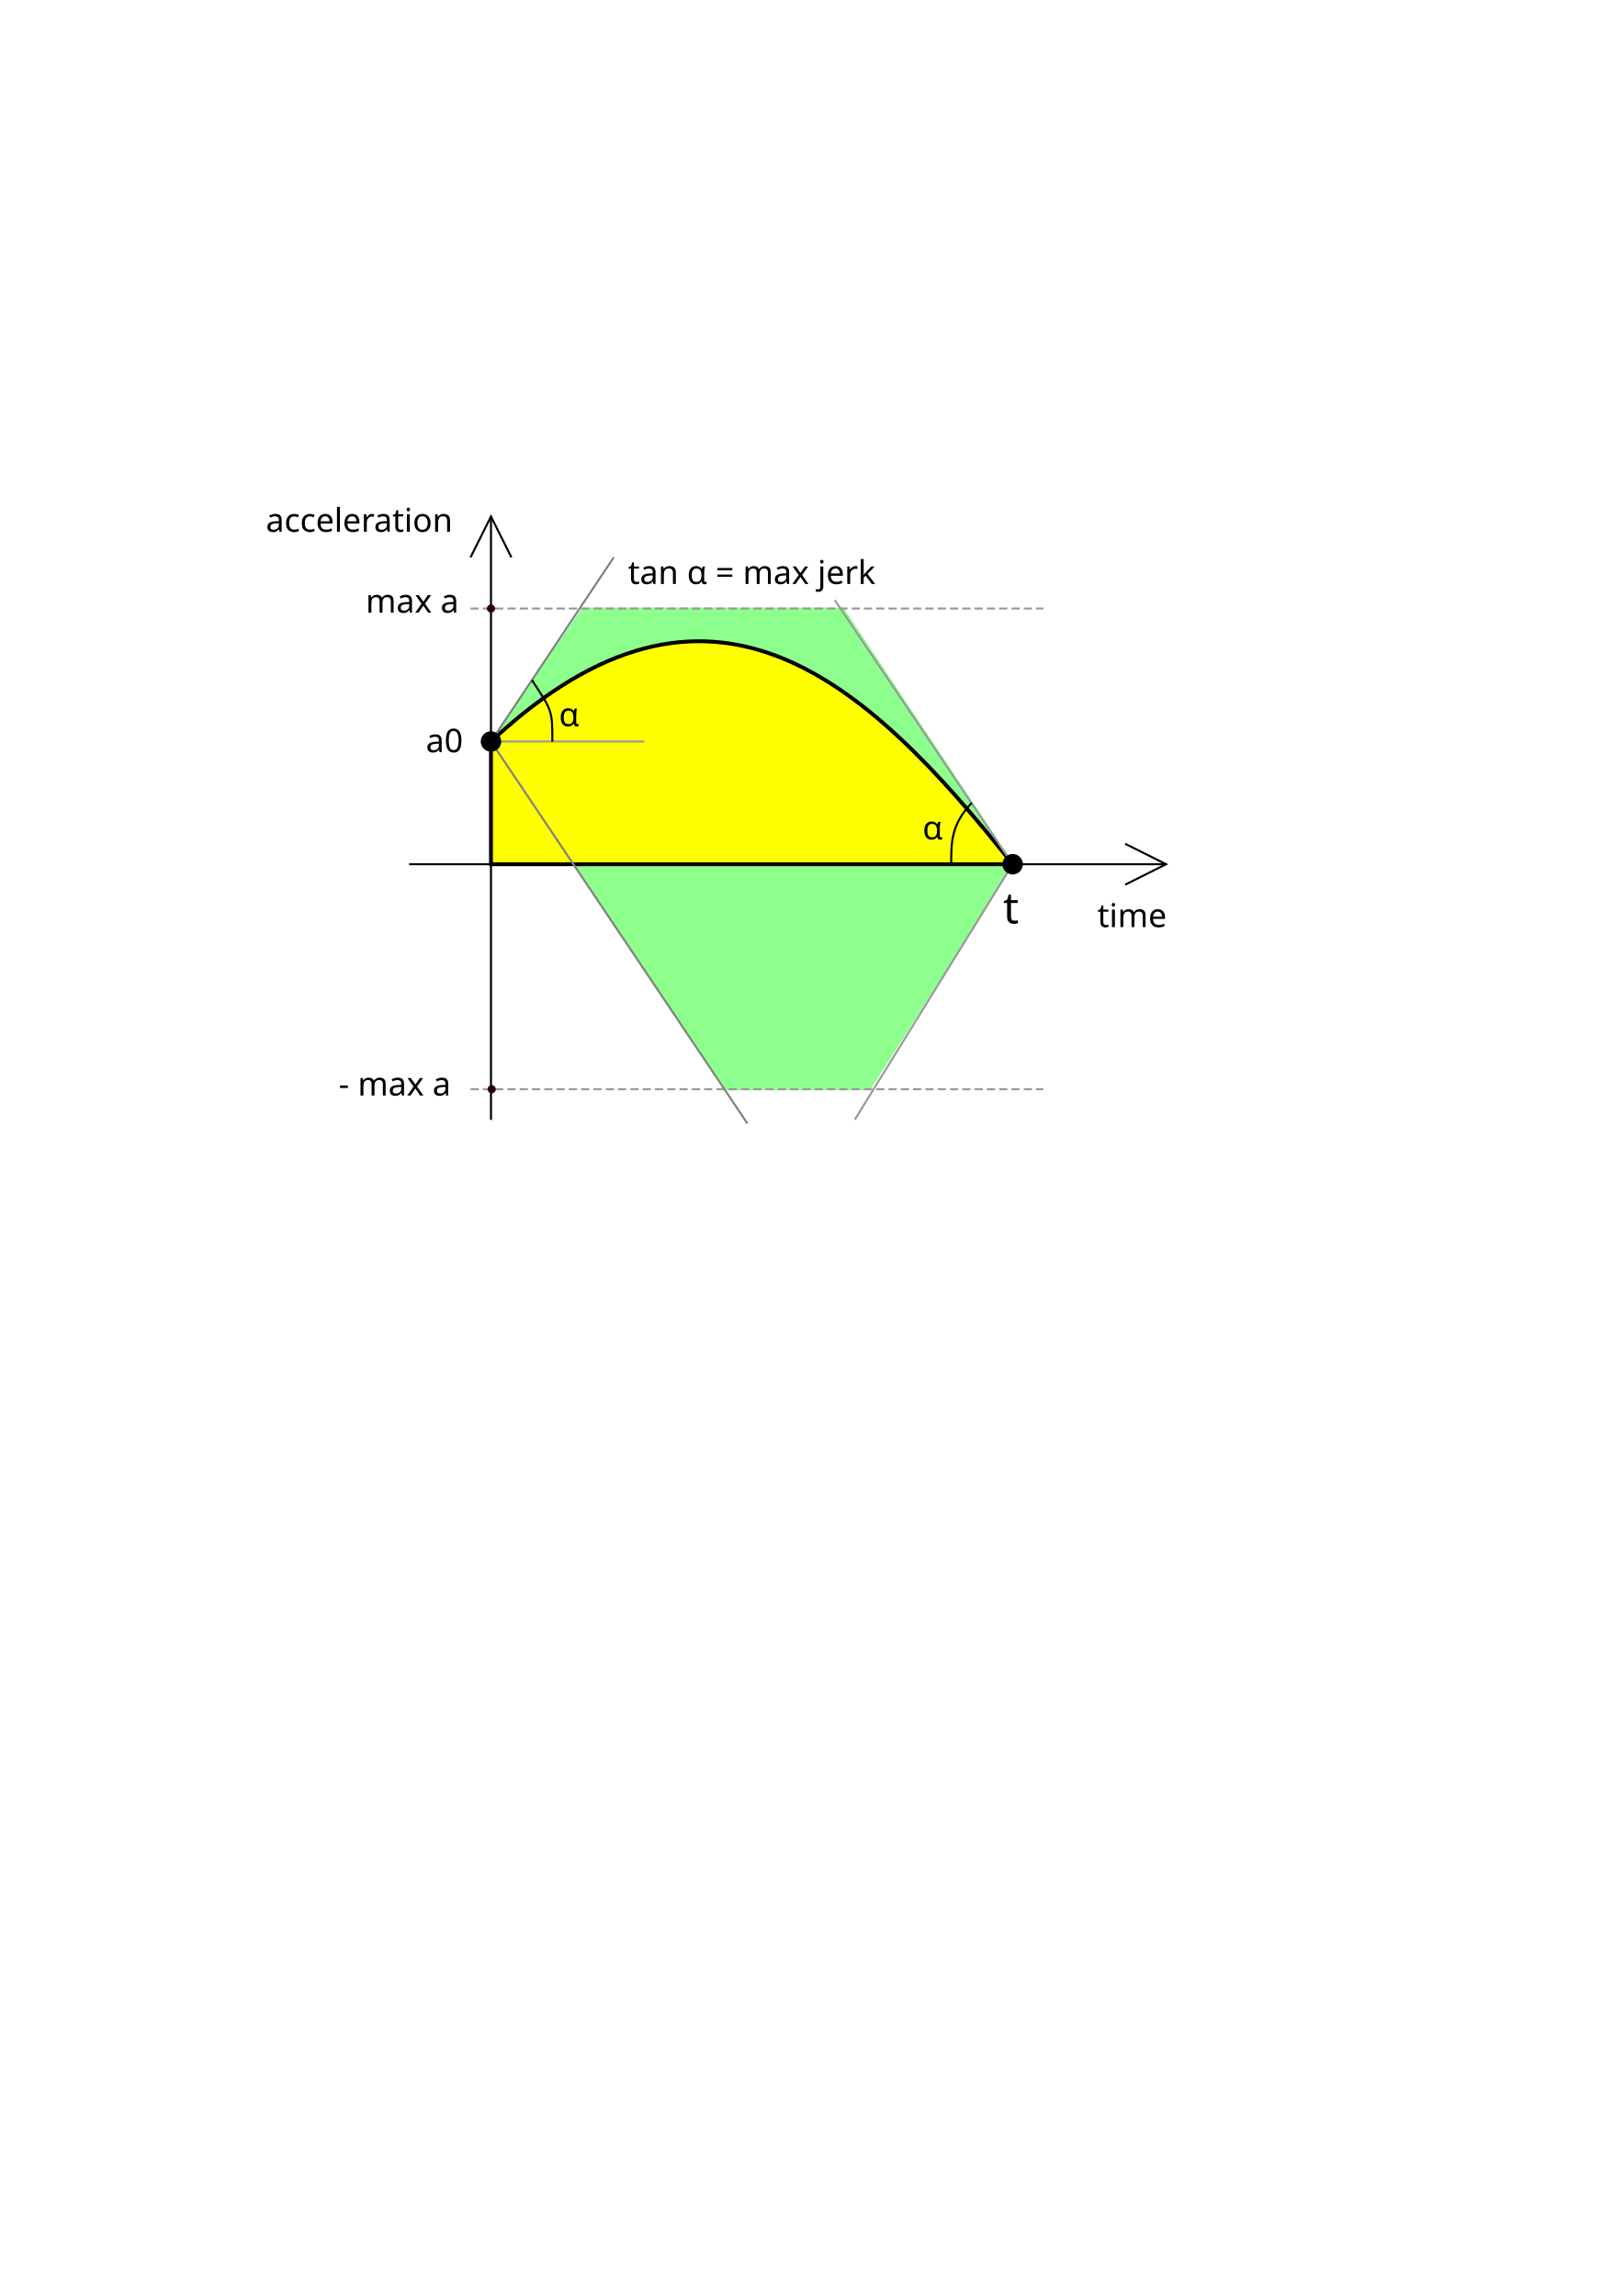
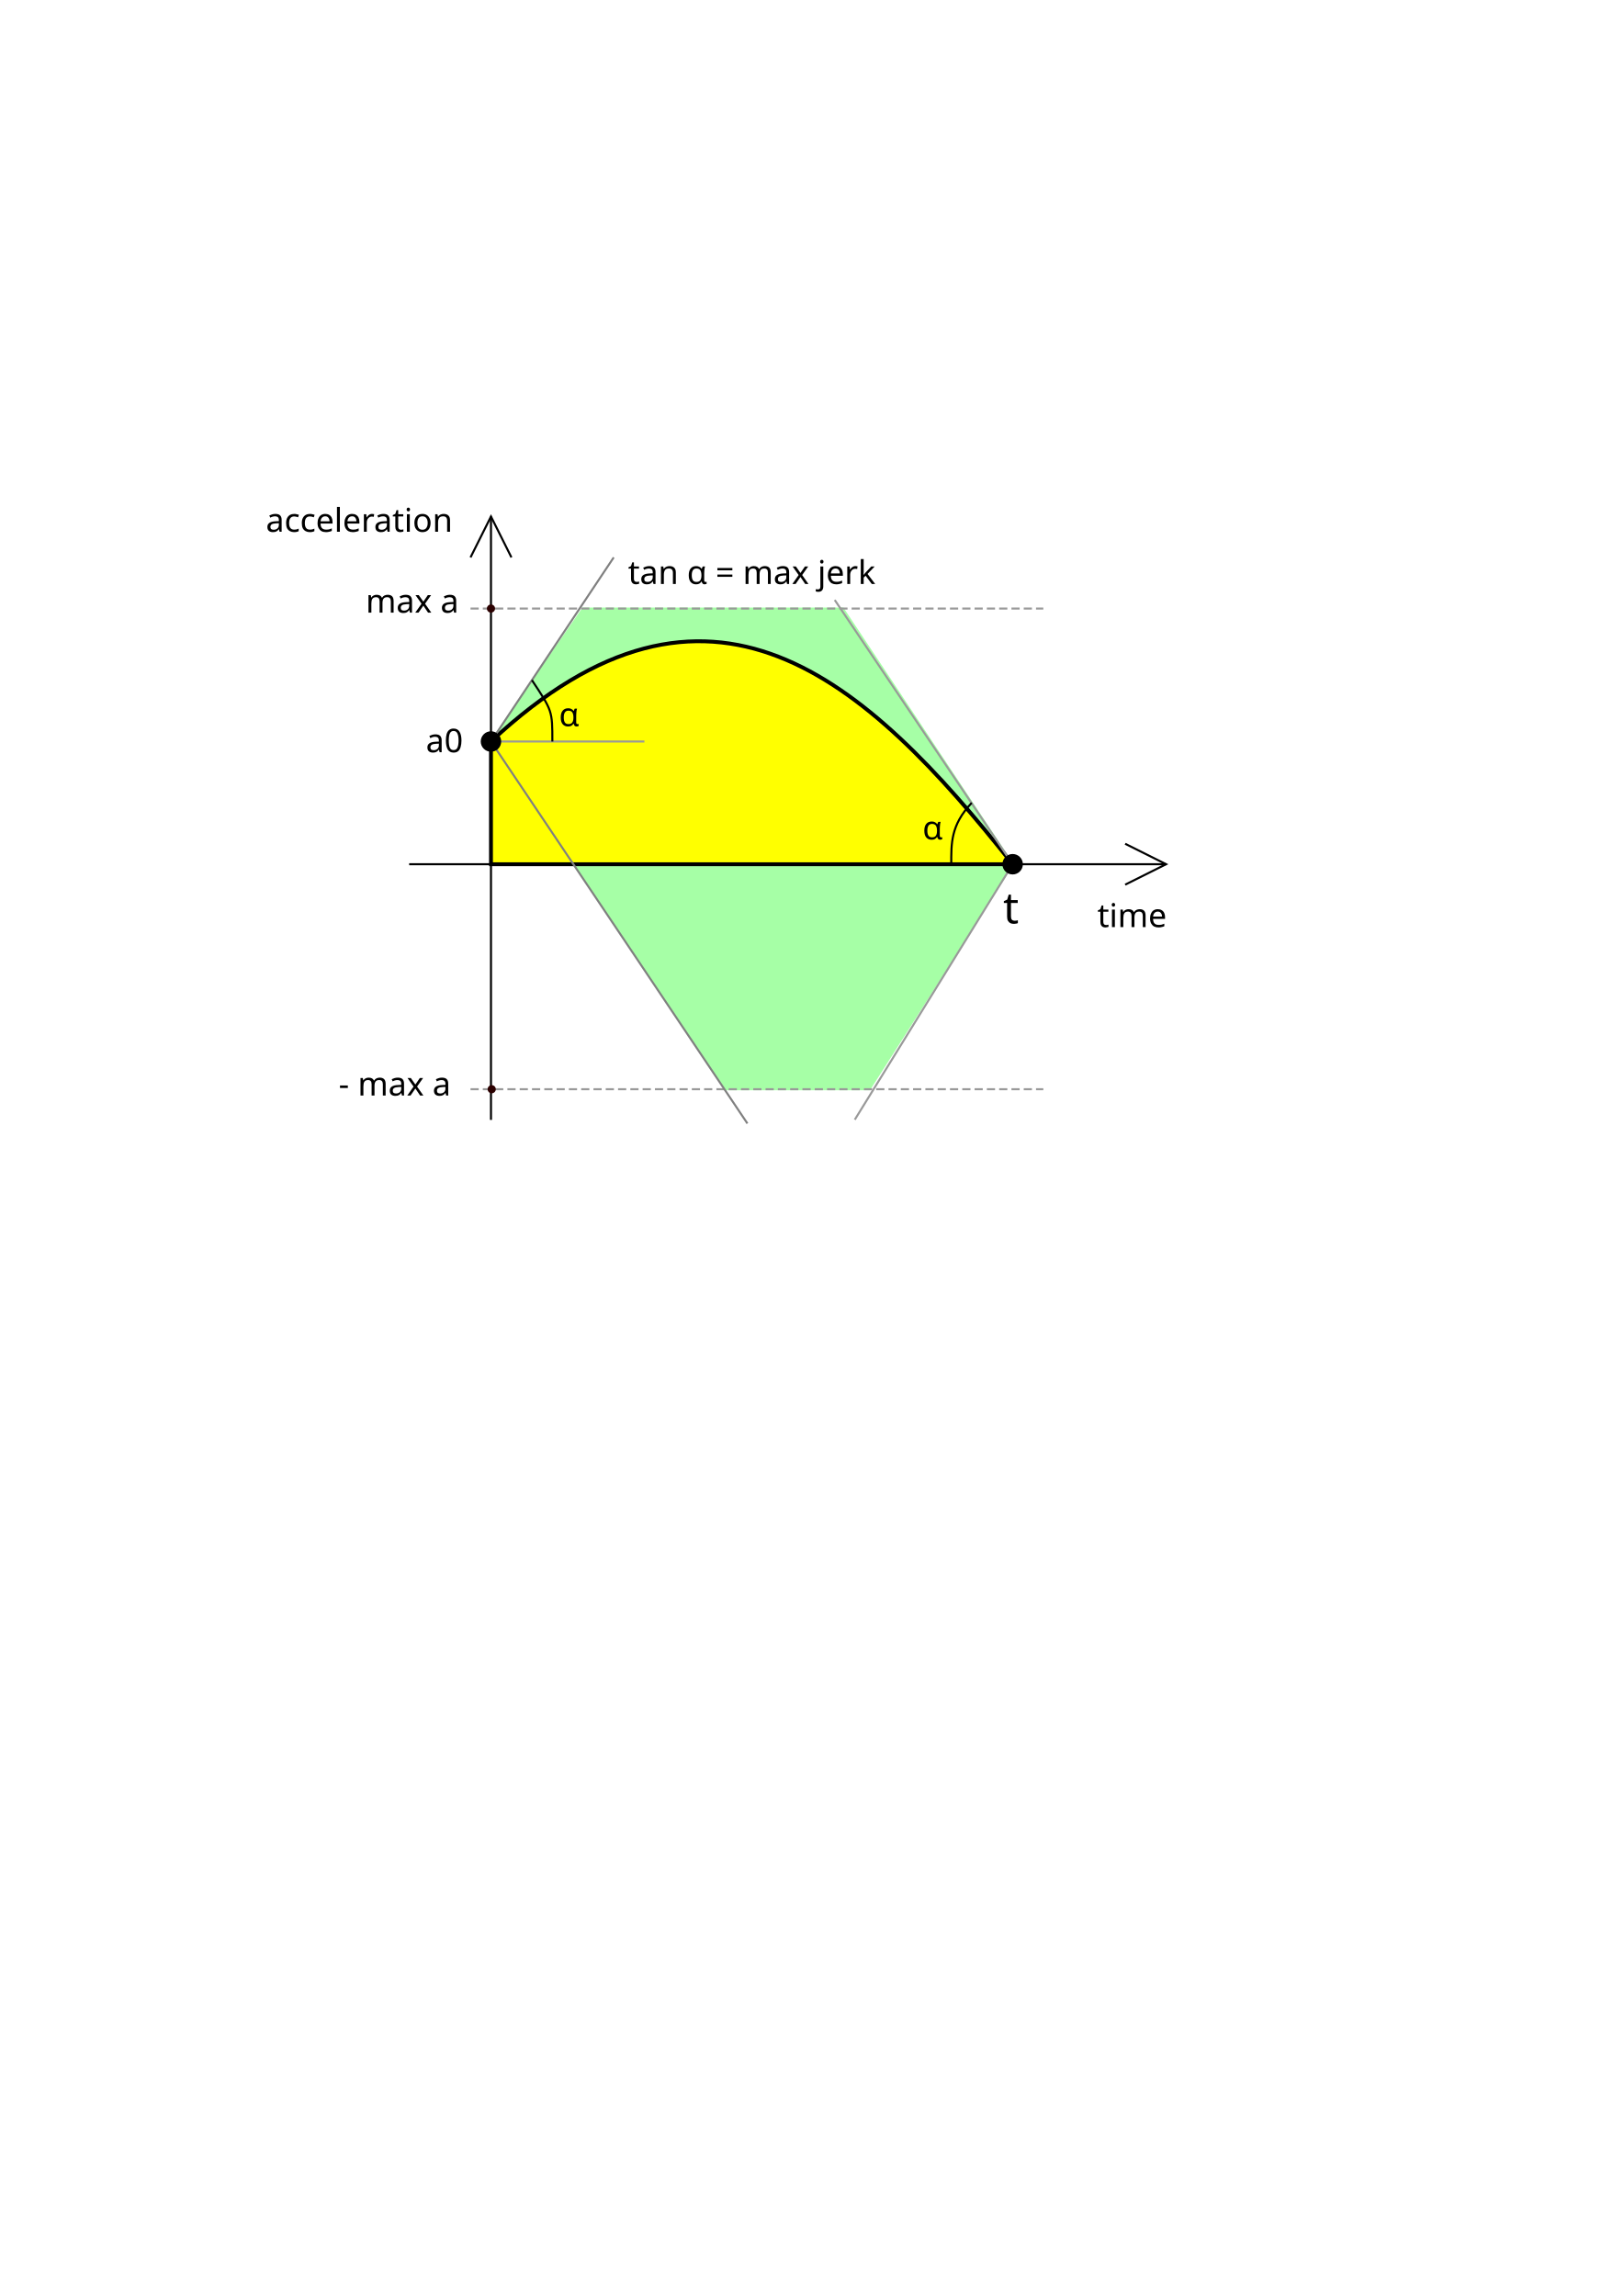
<svg xmlns="http://www.w3.org/2000/svg" width="210mm" height="297mm" viewBox="0 0 210 297" version="1.1" id="svg8">
  <defs id="defs2" />
  <g id="layer1">
-     <path style="fill:#00ff00;stroke:#00ff00;stroke-width:0.265px;stroke-linecap:butt;stroke-linejoin:miter;stroke-opacity:1;opacity:0.452" d="M 63.5,95.917 75.406,78.719 h 33.602 l 21.96,33.073 -18.521,29.104 H 93.927 Z" id="path4716" />
+     <path style="fill:#00ff00;stroke:#00ff00;stroke-width:0.265px;stroke-linecap:butt;stroke-linejoin:miter;stroke-opacity:1;opacity:0.35" d="M 63.5,95.917 75.406,78.719 h 33.602 l 21.96,33.073 -18.521,29.104 H 93.927 Z" id="path4716" />
    <path style="fill:none;stroke:#000000;stroke-width:0.265px;stroke-linecap:butt;stroke-linejoin:miter;stroke-opacity:1;opacity:1" d="M 63.5,144.865 V 66.812" id="path3715" />
    <path style="fill:none;stroke:#000000;stroke-width:0.265px;stroke-linecap:butt;stroke-linejoin:miter;stroke-opacity:1;opacity:1" d="M 60.854,72.104 63.5,66.813 l 2.646,5.292" id="path3717" />
    <path style="fill:none;stroke:#000000;stroke-width:0.265px;stroke-linecap:butt;stroke-linejoin:miter;stroke-opacity:1;opacity:1" d="M 52.917,111.792 H 150.812" id="path3719" />
    <path style="fill:none;stroke:#000000;stroke-width:0.265px;stroke-linecap:butt;stroke-linejoin:miter;stroke-opacity:1;opacity:1" d="m 145.521,109.146 5.292,2.646 -5.292,2.646" id="path3721" />
    <path style="fill:none;stroke:#999999;stroke-width:0.265;stroke-linecap:butt;stroke-linejoin:miter;stroke-opacity:1;stroke-miterlimit:4;stroke-dasharray:1.06, 0.53;stroke-dashoffset:0;opacity:1" d="m 60.854,78.719 74.083,0" id="path3736" />
    <path style="fill:#ffff00;stroke:#000000;stroke-width:0.5;stroke-linecap:butt;stroke-linejoin:miter;stroke-opacity:1;stroke-miterlimit:4;stroke-dasharray:none;opacity:1" d="M 63.5,95.917 C 91.746,69.565 111.896,87.717 130.969,111.792 H 63.5 Z" id="path4718" />
    <path style="fill:none;stroke:#999999;stroke-width:0.265px;stroke-linecap:butt;stroke-linejoin:miter;stroke-opacity:1;opacity:1" d="m 63.5,95.917 h 19.844" id="path3738" />
    <path style="fill:none;stroke:#999999;stroke-width:0.265px;stroke-linecap:butt;stroke-linejoin:miter;stroke-opacity:1;opacity:1" d="M 130.969,111.792 107.958,77.61" id="path3740" />
    <text xml:space="preserve" style="font-style:normal;font-weight:normal;font-size:5.644px;line-height:1.25;font-family:sans-serif;letter-spacing:0px;word-spacing:0px;fill:#000000;fill-opacity:1;stroke:none;stroke-width:0.265;opacity:1;" x="129.74" y="119.446" id="text3744">
      <tspan id="tspan3742" x="129.74" y="119.446" style="font-size:5.644px;stroke-width:0.265;">t</tspan>
    </text>
    <text xml:space="preserve" style="font-style:normal;font-weight:normal;font-size:5.644px;line-height:1.25;font-family:sans-serif;letter-spacing:0px;word-spacing:0px;fill:#000000;fill-opacity:1;stroke:none;stroke-width:0.265;opacity:1;" x="141.93" y="119.918" id="text3744-3">
      <tspan id="tspan3742-6" x="141.93" y="119.918" style="font-size:4.233px;stroke-width:0.265;">time</tspan>
    </text>
    <text xml:space="preserve" style="font-style:normal;font-weight:normal;font-size:5.644px;line-height:1.25;font-family:sans-serif;letter-spacing:0px;word-spacing:0px;fill:#000000;fill-opacity:1;stroke:none;stroke-width:0.265;opacity:1;" x="26.458" y="58.875" id="text3766">
      <tspan id="tspan3764" x="26.458" y="68.239" style="stroke-width:0.265;font-size:5.644px;" />
    </text>
    <text xml:space="preserve" style="font-style:normal;font-weight:normal;font-size:5.644px;line-height:1.25;font-family:sans-serif;letter-spacing:0px;word-spacing:0px;fill:#000000;fill-opacity:1;stroke:none;stroke-width:0.265;opacity:1;" x="34.393" y="68.79" id="text3744-3-7">
      <tspan id="tspan3742-6-5" x="34.393" y="68.79" style="font-size:4.233px;stroke-width:0.265;">acceleration</tspan>
    </text>
    <text xml:space="preserve" style="font-style:normal;font-weight:normal;font-size:5.644px;line-height:1.25;font-family:sans-serif;letter-spacing:0px;word-spacing:0px;fill:#000000;fill-opacity:1;stroke:none;stroke-width:0.265;opacity:1;" x="55.091" y="97.307" id="text3744-3-7-3">
      <tspan id="tspan3742-6-5-5" x="55.091" y="97.307" style="font-size:4.233px;stroke-width:0.265;">a0</tspan>
    </text>
    <text xml:space="preserve" style="font-style:normal;font-weight:normal;font-size:5.644px;line-height:1.25;font-family:sans-serif;letter-spacing:0px;word-spacing:0px;fill:#000000;fill-opacity:1;stroke:none;stroke-width:0.265;opacity:1;" x="47.295" y="79.253" id="text3744-3-7-3-6">
      <tspan id="tspan3742-6-5-5-2" x="47.295" y="79.253" style="font-size:4.233px;stroke-width:0.265;">max a</tspan>
    </text>
    <circle style="fill:#2b0000;stroke-width:0.265;opacity:1" id="path3822" cx="63.5" cy="78.719" r="0.529" />
    <path style="fill:none;stroke:#999999;stroke-width:0.265;stroke-linecap:butt;stroke-linejoin:miter;stroke-opacity:1;stroke-miterlimit:4;stroke-dasharray:1.06, 0.53;stroke-dashoffset:0;opacity:1" d="M 60.854,140.896 H 134.938" id="path3736-9" />
    <text xml:space="preserve" style="font-style:normal;font-weight:normal;font-size:5.644px;line-height:1.25;font-family:sans-serif;letter-spacing:0px;word-spacing:0px;fill:#000000;fill-opacity:1;stroke:none;stroke-width:0.265;opacity:1;" x="43.799" y="141.713" id="text3744-3-7-3-6-1">
      <tspan id="tspan3742-6-5-5-2-2" x="43.799" y="141.713" style="font-size:4.233px;stroke-width:0.265;">- max a</tspan>
    </text>
    <circle style="fill:#2b0000;stroke-width:0.265;opacity:1" id="path3822-7" cx="63.594" cy="140.896" r="0.529" />
    <path style="fill:none;stroke:#808080;stroke-width:0.265px;stroke-linecap:butt;stroke-linejoin:miter;stroke-opacity:1;opacity:1" d="m 79.375,72.104 -15.875,23.812 33.166,49.415" id="path3864" />
    <path style="fill:none;stroke:#999999;stroke-width:0.265px;stroke-linecap:butt;stroke-linejoin:miter;stroke-opacity:1;opacity:1" d="m 130.969,111.792 -20.418,33.046" id="path3866" />
    <path style="fill:none;stroke:#000000;stroke-width:0.265px;stroke-linecap:butt;stroke-linejoin:miter;stroke-opacity:1;opacity:1" d="m 68.792,87.979 c 2.646,3.969 2.646,3.969 2.646,7.938" id="path3868" />
    <text xml:space="preserve" style="font-style:normal;font-weight:normal;font-size:10.583px;line-height:1.25;font-family:sans-serif;letter-spacing:0px;word-spacing:0px;fill:#000000;fill-opacity:1;stroke:none;stroke-width:0.265;opacity:1;" x="81.223" y="75.54" id="text3872">
      <tspan id="tspan3870" x="81.223" y="75.54" style="font-size:4.233px;stroke-width:0.265;">tan α = max jerk</tspan>
    </text>
    <text xml:space="preserve" style="font-style:normal;font-weight:normal;font-size:10.583px;line-height:1.25;font-family:sans-serif;letter-spacing:0px;word-spacing:0px;fill:#000000;fill-opacity:1;stroke:none;stroke-width:0.265;opacity:1;" x="72.288" y="93.932" id="text3876">
      <tspan id="tspan3874" x="72.288" y="93.932" style="font-size:4.233px;stroke-width:0.265;">α</tspan>
    </text>
    <path style="fill:none;stroke:#000000;stroke-width:0.265px;stroke-linecap:butt;stroke-linejoin:miter;stroke-opacity:1;opacity:1" d="m 125.677,103.854 c -2.74,2.882 -2.646,5.292 -2.646,7.938" id="path3868-0" />
    <text xml:space="preserve" style="font-style:normal;font-weight:normal;font-size:10.583px;line-height:1.25;font-family:sans-serif;letter-spacing:0px;word-spacing:0px;fill:#000000;fill-opacity:1;stroke:none;stroke-width:0.265;opacity:1;" x="119.312" y="108.578" id="text3876-9">
      <tspan id="tspan3874-3" x="119.312" y="108.578" style="font-size:4.233px;stroke-width:0.265;">α</tspan>
    </text>
    <circle id="path3728" cx="63.5" cy="95.917" r="1.323" style="stroke-width:0.265;opacity:1" />
    <circle id="path3726" cx="130.969" cy="111.792" r="1.323" style="stroke-width:0.265;opacity:1" />
  </g>
</svg>
